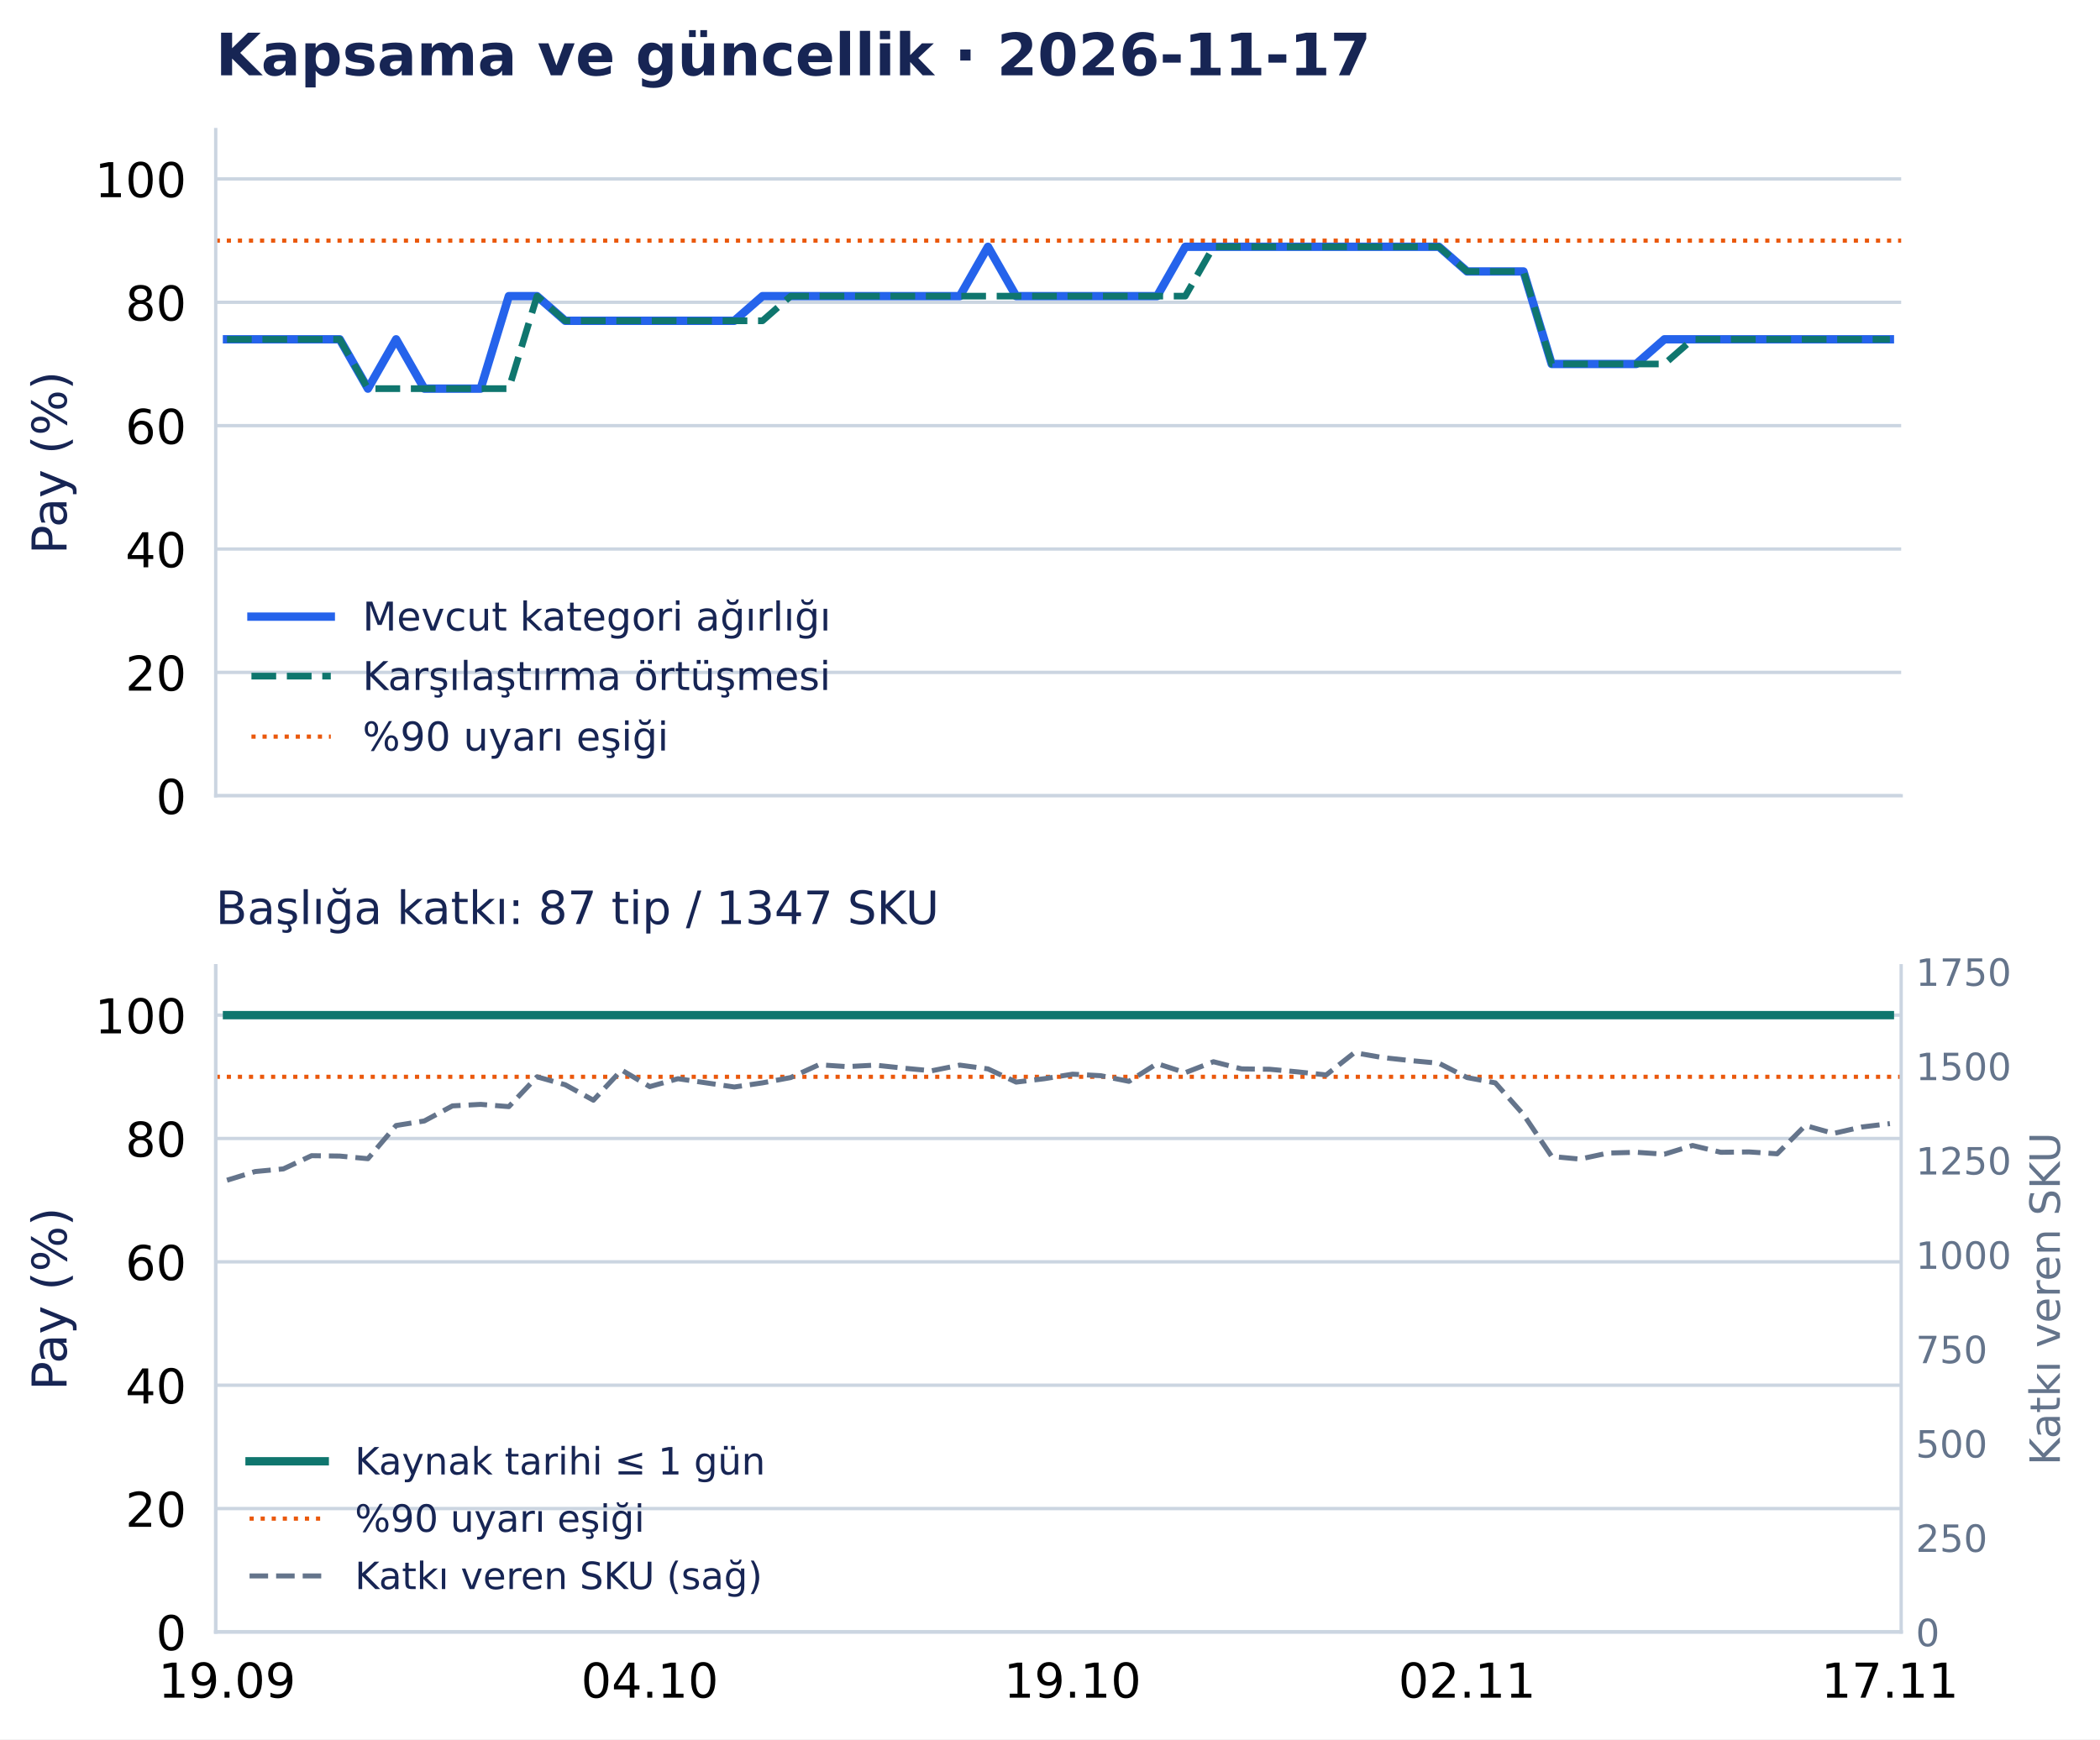
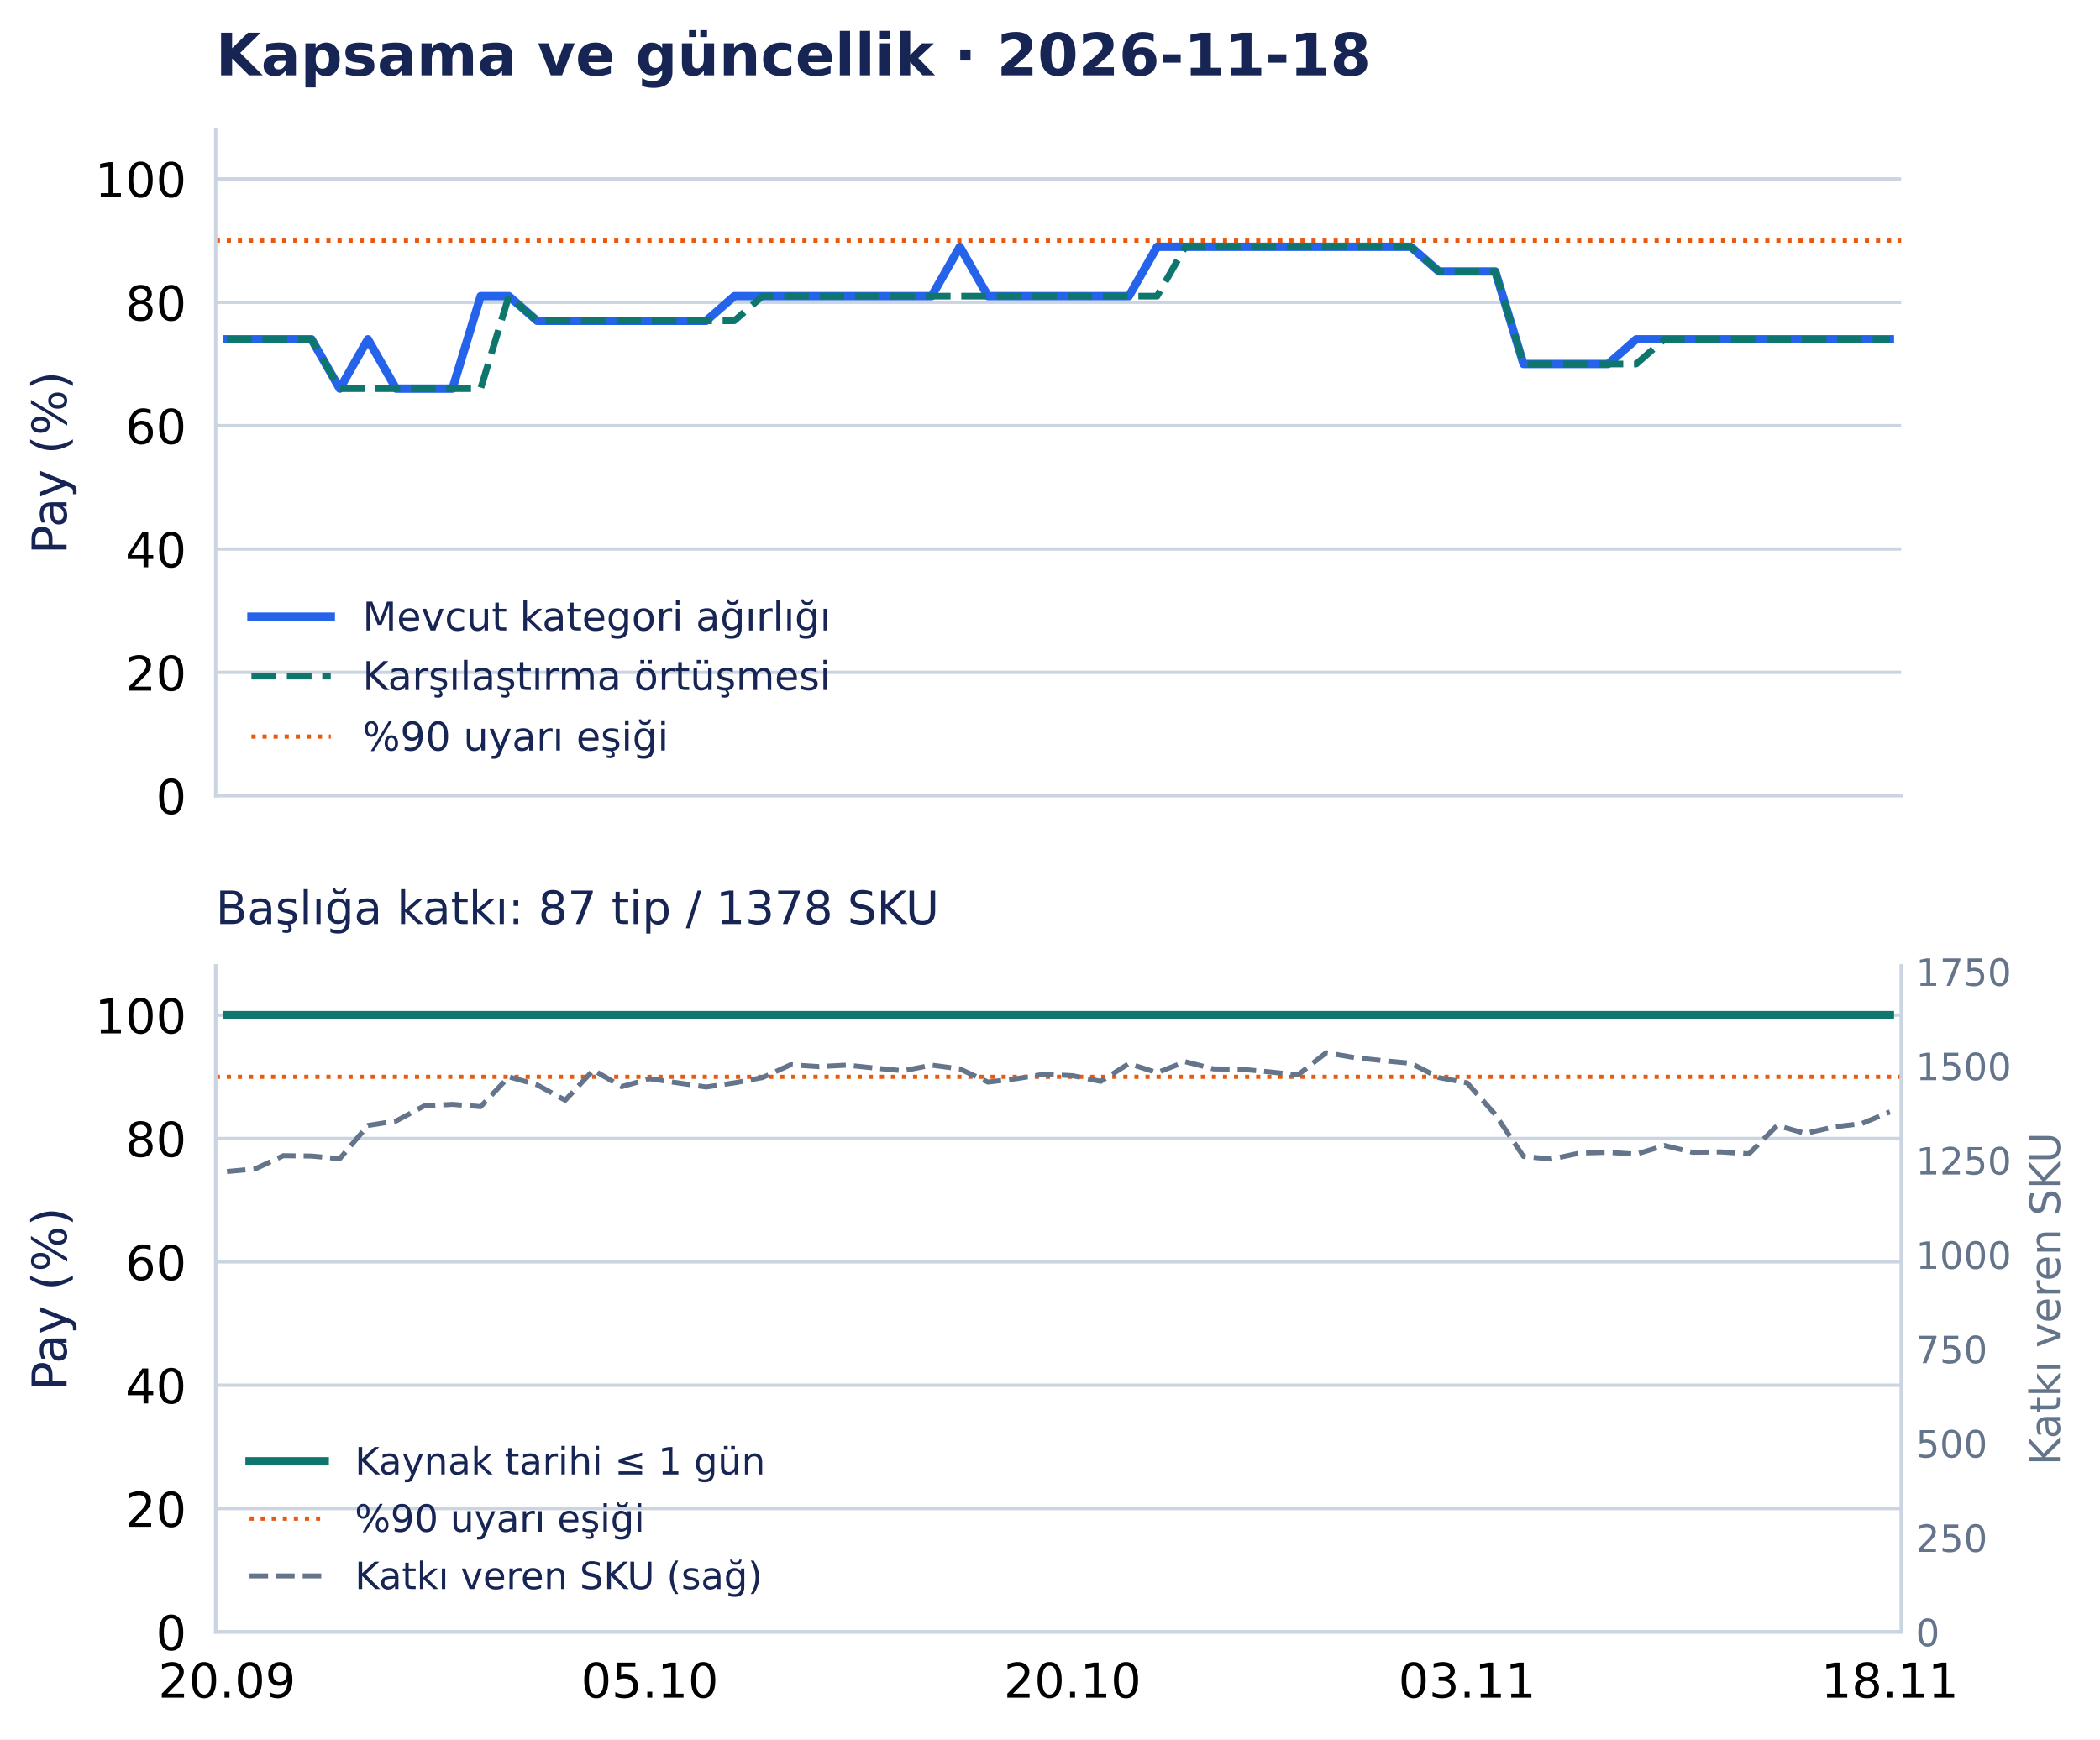
<svg xmlns="http://www.w3.org/2000/svg" width="502.794pt" height="416.535pt" viewBox="0 0 502.794 416.535" version="1.1">
  <defs>
    <style type="text/css">*{stroke-linejoin: round; stroke-linecap: butt}</style>
  </defs>
  <g id="figure_1">
    <g id="patch_1">
      <path d="M 0 416.535 L 502.794 416.535 L 502.794 0 L 0 0 z " style="fill: #ffffff" />
    </g>
    <g id="axes_1">
      <g id="patch_2">
        <path d="M 51.651 190.574 L 455.188 190.574 L 455.188 31.035 L 51.651 31.035 z " style="fill: #ffffff" />
      </g>
      <g id="matplotlib.axis_1">
        <g id="xtick_1">
          <g id="line2d_1" />
        </g>
        <g id="xtick_2">
          <g id="line2d_2" />
        </g>
        <g id="xtick_3">
          <g id="line2d_3" />
        </g>
        <g id="xtick_4">
          <g id="line2d_4" />
        </g>
        <g id="xtick_5">
          <g id="line2d_5" />
        </g>
      </g>
      <g id="matplotlib.axis_2">
        <g id="ytick_1">
          <g id="line2d_6">
            <path d="M 51.651 190.574 L 455.188 190.574 " clip-path="url(#p0e1365a26f)" style="fill: none; stroke: #cbd5e1; stroke-width: 0.8; stroke-linecap: square" />
          </g>
          <g id="line2d_7" />
          <g id="text_1">
            <text style="font-size: 11.5px; font-family: 'DejaVu Sans', 'Bitstream Vera Sans', 'Computer Modern Sans Serif', 'Lucida Grande', 'Verdana', 'Geneva', 'Lucid', 'Arial', 'Helvetica', 'Avant Garde', sans-serif; text-anchor: end" x="44.651" y="194.943" transform="rotate(-0 44.65062 194.9427)">0</text>
          </g>
        </g>
        <g id="ytick_2">
          <g id="line2d_8">
            <path d="M 51.651 161.03 L 455.188 161.03 " clip-path="url(#p0e1365a26f)" style="fill: none; stroke: #cbd5e1; stroke-width: 0.8; stroke-linecap: square" />
          </g>
          <g id="line2d_9" />
          <g id="text_2">
            <text style="font-size: 11.5px; font-family: 'DejaVu Sans', 'Bitstream Vera Sans', 'Computer Modern Sans Serif', 'Lucida Grande', 'Verdana', 'Geneva', 'Lucid', 'Arial', 'Helvetica', 'Avant Garde', sans-serif; text-anchor: end" x="44.651" y="165.398" transform="rotate(-0 44.65062 165.3983)">20</text>
          </g>
        </g>
        <g id="ytick_3">
          <g id="line2d_10">
            <path d="M 51.651 131.485 L 455.188 131.485 " clip-path="url(#p0e1365a26f)" style="fill: none; stroke: #cbd5e1; stroke-width: 0.8; stroke-linecap: square" />
          </g>
          <g id="line2d_11" />
          <g id="text_3">
            <text style="font-size: 11.5px; font-family: 'DejaVu Sans', 'Bitstream Vera Sans', 'Computer Modern Sans Serif', 'Lucida Grande', 'Verdana', 'Geneva', 'Lucid', 'Arial', 'Helvetica', 'Avant Garde', sans-serif; text-anchor: end" x="44.651" y="135.854" transform="rotate(-0 44.65062 135.854)">40</text>
          </g>
        </g>
        <g id="ytick_4">
          <g id="line2d_12">
            <path d="M 51.651 101.941 L 455.188 101.941 " clip-path="url(#p0e1365a26f)" style="fill: none; stroke: #cbd5e1; stroke-width: 0.8; stroke-linecap: square" />
          </g>
          <g id="line2d_13" />
          <g id="text_4">
            <text style="font-size: 11.5px; font-family: 'DejaVu Sans', 'Bitstream Vera Sans', 'Computer Modern Sans Serif', 'Lucida Grande', 'Verdana', 'Geneva', 'Lucid', 'Arial', 'Helvetica', 'Avant Garde', sans-serif; text-anchor: end" x="44.651" y="106.31" transform="rotate(-0 44.65062 106.3097)">60</text>
          </g>
        </g>
        <g id="ytick_5">
          <g id="line2d_14">
            <path d="M 51.651 72.397 L 455.188 72.397 " clip-path="url(#p0e1365a26f)" style="fill: none; stroke: #cbd5e1; stroke-width: 0.8; stroke-linecap: square" />
          </g>
          <g id="line2d_15" />
          <g id="text_5">
            <text style="font-size: 11.5px; font-family: 'DejaVu Sans', 'Bitstream Vera Sans', 'Computer Modern Sans Serif', 'Lucida Grande', 'Verdana', 'Geneva', 'Lucid', 'Arial', 'Helvetica', 'Avant Garde', sans-serif; text-anchor: end" x="44.651" y="76.765" transform="rotate(-0 44.65062 76.76539)">80</text>
          </g>
        </g>
        <g id="ytick_6">
          <g id="line2d_16">
            <path d="M 51.651 42.852 L 455.188 42.852 " clip-path="url(#p0e1365a26f)" style="fill: none; stroke: #cbd5e1; stroke-width: 0.8; stroke-linecap: square" />
          </g>
          <g id="line2d_17" />
          <g id="text_6">
            <text style="font-size: 11.5px; font-family: 'DejaVu Sans', 'Bitstream Vera Sans', 'Computer Modern Sans Serif', 'Lucida Grande', 'Verdana', 'Geneva', 'Lucid', 'Arial', 'Helvetica', 'Avant Garde', sans-serif; text-anchor: end" x="44.651" y="47.221" transform="rotate(-0 44.65062 47.22107)">100</text>
          </g>
        </g>
        <g id="text_7">
          <text style="font-size: 11.5px; font-family: 'DejaVu Sans', 'Bitstream Vera Sans', 'Computer Modern Sans Serif', 'Lucida Grande', 'Verdana', 'Geneva', 'Lucid', 'Arial', 'Helvetica', 'Avant Garde', sans-serif; text-anchor: middle; fill: #172554" x="15.937" y="110.804" transform="rotate(-90 15.93731 110.8044)">Pay (%)</text>
        </g>
      </g>
      <g id="line2d_18">
-         <path d="M 54.35 81.26 L 61.098 81.26 L 67.846 81.26 L 74.594 81.26 L 81.342 81.26 L 88.09 93.078 L 94.839 81.26 L 101.587 93.078 L 108.335 93.078 L 115.083 93.078 L 121.831 70.92 L 128.579 70.92 L 135.327 76.828 L 142.075 76.828 L 148.824 76.828 L 155.572 76.828 L 162.32 76.828 L 169.068 76.828 L 175.816 76.828 L 182.564 70.92 L 189.312 70.92 L 196.06 70.92 L 202.809 70.92 L 209.557 70.92 L 216.305 70.92 L 223.053 70.92 L 229.801 70.92 L 236.549 59.102 L 243.297 70.92 L 250.045 70.92 L 256.794 70.92 L 263.542 70.92 L 270.29 70.92 L 277.038 70.92 L 283.786 59.102 L 290.534 59.102 L 297.282 59.102 L 304.03 59.102 L 310.778 59.102 L 317.527 59.102 L 324.275 59.102 L 331.023 59.102 L 337.771 59.102 L 344.519 59.102 L 351.267 65.011 L 358.015 65.011 L 364.763 65.011 L 371.512 87.169 L 378.26 87.169 L 385.008 87.169 L 391.756 87.169 L 398.504 81.26 L 405.252 81.26 L 412 81.26 L 418.748 81.26 L 425.497 81.26 L 432.245 81.26 L 438.993 81.26 L 445.741 81.26 L 452.489 81.26 " clip-path="url(#p0e1365a26f)" style="fill: none; stroke: #2563eb; stroke-width: 2; stroke-linecap: square" />
+         <path d="M 54.35 81.26 L 61.098 81.26 L 67.846 81.26 L 74.594 81.26 L 81.342 93.078 L 88.09 81.26 L 94.839 93.078 L 101.587 93.078 L 108.335 93.078 L 115.083 70.92 L 121.831 70.92 L 128.579 76.828 L 135.327 76.828 L 142.075 76.828 L 148.824 76.828 L 155.572 76.828 L 162.32 76.828 L 169.068 76.828 L 175.816 70.92 L 182.564 70.92 L 189.312 70.92 L 196.06 70.92 L 202.809 70.92 L 209.557 70.92 L 216.305 70.92 L 223.053 70.92 L 229.801 59.102 L 236.549 70.92 L 243.297 70.92 L 250.045 70.92 L 256.794 70.92 L 263.542 70.92 L 270.29 70.92 L 277.038 59.102 L 283.786 59.102 L 290.534 59.102 L 297.282 59.102 L 304.03 59.102 L 310.778 59.102 L 317.527 59.102 L 324.275 59.102 L 331.023 59.102 L 337.771 59.102 L 344.519 65.011 L 351.267 65.011 L 358.015 65.011 L 364.763 87.169 L 371.512 87.169 L 378.26 87.169 L 385.008 87.169 L 391.756 81.26 L 398.504 81.26 L 405.252 81.26 L 412 81.26 L 418.748 81.26 L 425.497 81.26 L 432.245 81.26 L 438.993 81.26 L 445.741 81.26 L 452.489 81.26 " clip-path="url(#p0e1365a26f)" style="fill: none; stroke: #2563eb; stroke-width: 2; stroke-linecap: square" />
      </g>
      <g id="line2d_19">
-         <path d="M 54.35 81.26 L 61.098 81.26 L 67.846 81.26 L 74.594 81.26 L 81.342 81.26 L 88.09 93.078 L 94.839 93.078 L 101.587 93.078 L 108.335 93.078 L 115.083 93.078 L 121.831 93.078 L 128.579 70.92 L 135.327 76.828 L 142.075 76.828 L 148.824 76.828 L 155.572 76.828 L 162.32 76.828 L 169.068 76.828 L 175.816 76.828 L 182.564 76.828 L 189.312 70.92 L 196.06 70.92 L 202.809 70.92 L 209.557 70.92 L 216.305 70.92 L 223.053 70.92 L 229.801 70.92 L 236.549 70.92 L 243.297 70.92 L 250.045 70.92 L 256.794 70.92 L 263.542 70.92 L 270.29 70.92 L 277.038 70.92 L 283.786 70.92 L 290.534 59.102 L 297.282 59.102 L 304.03 59.102 L 310.778 59.102 L 317.527 59.102 L 324.275 59.102 L 331.023 59.102 L 337.771 59.102 L 344.519 59.102 L 351.267 65.011 L 358.015 65.011 L 364.763 65.011 L 371.512 87.169 L 378.26 87.169 L 385.008 87.169 L 391.756 87.169 L 398.504 87.169 L 405.252 81.26 L 412 81.26 L 418.748 81.26 L 425.497 81.26 L 432.245 81.26 L 438.993 81.26 L 445.741 81.26 L 452.489 81.26 " clip-path="url(#p0e1365a26f)" style="fill: none; stroke-dasharray: 5.92,2.56; stroke-dashoffset: 0; stroke: #0f766e; stroke-width: 1.6" />
+         <path d="M 54.35 81.26 L 61.098 81.26 L 67.846 81.26 L 74.594 81.26 L 81.342 93.078 L 88.09 93.078 L 94.839 93.078 L 101.587 93.078 L 108.335 93.078 L 115.083 93.078 L 121.831 70.92 L 128.579 76.828 L 135.327 76.828 L 142.075 76.828 L 148.824 76.828 L 155.572 76.828 L 162.32 76.828 L 169.068 76.828 L 175.816 76.828 L 182.564 70.92 L 189.312 70.92 L 196.06 70.92 L 202.809 70.92 L 209.557 70.92 L 216.305 70.92 L 223.053 70.92 L 229.801 70.92 L 236.549 70.92 L 243.297 70.92 L 250.045 70.92 L 256.794 70.92 L 263.542 70.92 L 270.29 70.92 L 277.038 70.92 L 283.786 59.102 L 290.534 59.102 L 297.282 59.102 L 304.03 59.102 L 310.778 59.102 L 317.527 59.102 L 324.275 59.102 L 331.023 59.102 L 337.771 59.102 L 344.519 65.011 L 351.267 65.011 L 358.015 65.011 L 364.763 87.169 L 371.512 87.169 L 378.26 87.169 L 385.008 87.169 L 391.756 87.169 L 398.504 81.26 L 405.252 81.26 L 412 81.26 L 418.748 81.26 L 425.497 81.26 L 432.245 81.26 L 438.993 81.26 L 445.741 81.26 L 452.489 81.26 " clip-path="url(#p0e1365a26f)" style="fill: none; stroke-dasharray: 5.92,2.56; stroke-dashoffset: 0; stroke: #0f766e; stroke-width: 1.6" />
      </g>
      <g id="line2d_20">
        <path d="M 51.651 57.625 L 455.188 57.625 " clip-path="url(#p0e1365a26f)" style="fill: none; stroke-dasharray: 1,1.65; stroke-dashoffset: 0; stroke: #ea580c" />
      </g>
      <g id="patch_3">
        <path d="M 51.651 190.574 L 51.651 31.035 " style="fill: none; stroke: #cbd5e1; stroke-width: 0.8; stroke-linejoin: miter; stroke-linecap: square" />
      </g>
      <g id="patch_4">
        <path d="M 51.651 190.574 L 455.188 190.574 " style="fill: none; stroke: #cbd5e1; stroke-width: 0.8; stroke-linejoin: miter; stroke-linecap: square" />
      </g>
      <g id="text_8">
-         <text style="font-weight: 700; font-size: 14px; font-family: 'DejaVu Sans', 'Bitstream Vera Sans', 'Computer Modern Sans Serif', 'Lucida Grande', 'Verdana', 'Geneva', 'Lucid', 'Arial', 'Helvetica', 'Avant Garde', sans-serif; text-anchor: start; fill: #172554" x="51.651" y="18.035" transform="rotate(-0 51.65062 18.03469)">Kapsama ve güncellik · 2026-11-17</text>
+         <text style="font-weight: 700; font-size: 14px; font-family: 'DejaVu Sans', 'Bitstream Vera Sans', 'Computer Modern Sans Serif', 'Lucida Grande', 'Verdana', 'Geneva', 'Lucid', 'Arial', 'Helvetica', 'Avant Garde', sans-serif; text-anchor: start; fill: #172554" x="51.651" y="18.035" transform="rotate(-0 51.65062 18.03469)">Kapsama ve güncellik · 2026-11-18</text>
      </g>
      <g id="legend_1">
        <g id="line2d_21">
          <path d="M 60.201 147.675 L 69.701 147.675 L 79.201 147.675 " style="fill: none; stroke: #2563eb; stroke-width: 2; stroke-linecap: square" />
        </g>
        <g id="text_9">
          <text style="font-size: 9.5px; font-family: 'DejaVu Sans', 'Bitstream Vera Sans', 'Computer Modern Sans Serif', 'Lucida Grande', 'Verdana', 'Geneva', 'Lucid', 'Arial', 'Helvetica', 'Avant Garde', sans-serif; text-anchor: start; fill: #172554" x="86.801" y="151" transform="rotate(-0 86.80062 150.9998)">Mevcut kategori ağırlığı</text>
        </g>
        <g id="line2d_22">
          <path d="M 60.201 161.926 L 69.701 161.926 L 79.201 161.926 " style="fill: none; stroke-dasharray: 5.92,2.56; stroke-dashoffset: 0; stroke: #0f766e; stroke-width: 1.6" />
        </g>
        <g id="text_10">
          <text style="font-size: 9.5px; font-family: 'DejaVu Sans', 'Bitstream Vera Sans', 'Computer Modern Sans Serif', 'Lucida Grande', 'Verdana', 'Geneva', 'Lucid', 'Arial', 'Helvetica', 'Avant Garde', sans-serif; text-anchor: start; fill: #172554" x="86.801" y="165.251" transform="rotate(-0 86.80062 165.2506)">Karşılaştırma örtüşmesi</text>
        </g>
        <g id="line2d_23">
          <path d="M 60.201 176.417 L 69.701 176.417 L 79.201 176.417 " style="fill: none; stroke-dasharray: 1,1.65; stroke-dashoffset: 0; stroke: #ea580c" />
        </g>
        <g id="text_11">
          <text style="font-size: 9.5px; font-family: 'DejaVu Sans', 'Bitstream Vera Sans', 'Computer Modern Sans Serif', 'Lucida Grande', 'Verdana', 'Geneva', 'Lucid', 'Arial', 'Helvetica', 'Avant Garde', sans-serif; text-anchor: start; fill: #172554" x="86.801" y="179.742" transform="rotate(-0 86.80062 179.7418)">%90 uyarı eşiği</text>
        </g>
      </g>
    </g>
    <g id="axes_2">
      <g id="patch_5">
        <path d="M 51.651 390.835 L 455.188 390.835 L 455.188 231.295 L 51.651 231.295 z " style="fill: #ffffff" />
      </g>
      <g id="matplotlib.axis_3">
        <g id="xtick_6">
          <g id="line2d_24" />
          <g id="text_12">
-             <text style="font-size: 11.5px; font-family: 'DejaVu Sans', 'Bitstream Vera Sans', 'Computer Modern Sans Serif', 'Lucida Grande', 'Verdana', 'Geneva', 'Lucid', 'Arial', 'Helvetica', 'Avant Garde', sans-serif; text-anchor: middle" x="54.35" y="406.572" transform="rotate(-0 54.34987 406.572)">19.09</text>
+             <text style="font-size: 11.5px; font-family: 'DejaVu Sans', 'Bitstream Vera Sans', 'Computer Modern Sans Serif', 'Lucida Grande', 'Verdana', 'Geneva', 'Lucid', 'Arial', 'Helvetica', 'Avant Garde', sans-serif; text-anchor: middle" x="54.35" y="406.572" transform="rotate(-0 54.34987 406.572)">20.09</text>
          </g>
        </g>
        <g id="xtick_7">
          <g id="line2d_25" />
          <g id="text_13">
-             <text style="font-size: 11.5px; font-family: 'DejaVu Sans', 'Bitstream Vera Sans', 'Computer Modern Sans Serif', 'Lucida Grande', 'Verdana', 'Geneva', 'Lucid', 'Arial', 'Helvetica', 'Avant Garde', sans-serif; text-anchor: middle" x="155.572" y="406.572" transform="rotate(-0 155.5717 406.572)">04.10</text>
+             <text style="font-size: 11.5px; font-family: 'DejaVu Sans', 'Bitstream Vera Sans', 'Computer Modern Sans Serif', 'Lucida Grande', 'Verdana', 'Geneva', 'Lucid', 'Arial', 'Helvetica', 'Avant Garde', sans-serif; text-anchor: middle" x="155.572" y="406.572" transform="rotate(-0 155.5717 406.572)">05.10</text>
          </g>
        </g>
        <g id="xtick_8">
          <g id="line2d_26" />
          <g id="text_14">
-             <text style="font-size: 11.5px; font-family: 'DejaVu Sans', 'Bitstream Vera Sans', 'Computer Modern Sans Serif', 'Lucida Grande', 'Verdana', 'Geneva', 'Lucid', 'Arial', 'Helvetica', 'Avant Garde', sans-serif; text-anchor: middle" x="256.794" y="406.572" transform="rotate(-0 256.7935 406.572)">19.10</text>
+             <text style="font-size: 11.5px; font-family: 'DejaVu Sans', 'Bitstream Vera Sans', 'Computer Modern Sans Serif', 'Lucida Grande', 'Verdana', 'Geneva', 'Lucid', 'Arial', 'Helvetica', 'Avant Garde', sans-serif; text-anchor: middle" x="256.794" y="406.572" transform="rotate(-0 256.7935 406.572)">20.10</text>
          </g>
        </g>
        <g id="xtick_9">
          <g id="line2d_27" />
          <g id="text_15">
-             <text style="font-size: 11.5px; font-family: 'DejaVu Sans', 'Bitstream Vera Sans', 'Computer Modern Sans Serif', 'Lucida Grande', 'Verdana', 'Geneva', 'Lucid', 'Arial', 'Helvetica', 'Avant Garde', sans-serif; text-anchor: middle" x="351.267" y="406.572" transform="rotate(-0 351.2672 406.572)">02.11</text>
+             <text style="font-size: 11.5px; font-family: 'DejaVu Sans', 'Bitstream Vera Sans', 'Computer Modern Sans Serif', 'Lucida Grande', 'Verdana', 'Geneva', 'Lucid', 'Arial', 'Helvetica', 'Avant Garde', sans-serif; text-anchor: middle" x="351.267" y="406.572" transform="rotate(-0 351.2672 406.572)">03.11</text>
          </g>
        </g>
        <g id="xtick_10">
          <g id="line2d_28" />
          <g id="text_16">
-             <text style="font-size: 11.5px; font-family: 'DejaVu Sans', 'Bitstream Vera Sans', 'Computer Modern Sans Serif', 'Lucida Grande', 'Verdana', 'Geneva', 'Lucid', 'Arial', 'Helvetica', 'Avant Garde', sans-serif; text-anchor: middle" x="452.489" y="406.572" transform="rotate(-0 452.489 406.572)">17.11</text>
+             <text style="font-size: 11.5px; font-family: 'DejaVu Sans', 'Bitstream Vera Sans', 'Computer Modern Sans Serif', 'Lucida Grande', 'Verdana', 'Geneva', 'Lucid', 'Arial', 'Helvetica', 'Avant Garde', sans-serif; text-anchor: middle" x="452.489" y="406.572" transform="rotate(-0 452.489 406.572)">18.11</text>
          </g>
        </g>
      </g>
      <g id="matplotlib.axis_4">
        <g id="ytick_7">
          <g id="line2d_29">
            <path d="M 51.651 390.835 L 455.188 390.835 " clip-path="url(#pd502d77126)" style="fill: none; stroke: #cbd5e1; stroke-width: 0.8; stroke-linecap: square" />
          </g>
          <g id="line2d_30" />
          <g id="text_17">
            <text style="font-size: 11.5px; font-family: 'DejaVu Sans', 'Bitstream Vera Sans', 'Computer Modern Sans Serif', 'Lucida Grande', 'Verdana', 'Geneva', 'Lucid', 'Arial', 'Helvetica', 'Avant Garde', sans-serif; text-anchor: end" x="44.651" y="395.203" transform="rotate(-0 44.65062 395.2033)">0</text>
          </g>
        </g>
        <g id="ytick_8">
          <g id="line2d_31">
            <path d="M 51.651 361.29 L 455.188 361.29 " clip-path="url(#pd502d77126)" style="fill: none; stroke: #cbd5e1; stroke-width: 0.8; stroke-linecap: square" />
          </g>
          <g id="line2d_32" />
          <g id="text_18">
            <text style="font-size: 11.5px; font-family: 'DejaVu Sans', 'Bitstream Vera Sans', 'Computer Modern Sans Serif', 'Lucida Grande', 'Verdana', 'Geneva', 'Lucid', 'Arial', 'Helvetica', 'Avant Garde', sans-serif; text-anchor: end" x="44.651" y="365.659" transform="rotate(-0 44.65062 365.659)">20</text>
          </g>
        </g>
        <g id="ytick_9">
          <g id="line2d_33">
            <path d="M 51.651 331.746 L 455.188 331.746 " clip-path="url(#pd502d77126)" style="fill: none; stroke: #cbd5e1; stroke-width: 0.8; stroke-linecap: square" />
          </g>
          <g id="line2d_34" />
          <g id="text_19">
            <text style="font-size: 11.5px; font-family: 'DejaVu Sans', 'Bitstream Vera Sans', 'Computer Modern Sans Serif', 'Lucida Grande', 'Verdana', 'Geneva', 'Lucid', 'Arial', 'Helvetica', 'Avant Garde', sans-serif; text-anchor: end" x="44.651" y="336.115" transform="rotate(-0 44.65062 336.1147)">40</text>
          </g>
        </g>
        <g id="ytick_10">
          <g id="line2d_35">
            <path d="M 51.651 302.202 L 455.188 302.202 " clip-path="url(#pd502d77126)" style="fill: none; stroke: #cbd5e1; stroke-width: 0.8; stroke-linecap: square" />
          </g>
          <g id="line2d_36" />
          <g id="text_20">
            <text style="font-size: 11.5px; font-family: 'DejaVu Sans', 'Bitstream Vera Sans', 'Computer Modern Sans Serif', 'Lucida Grande', 'Verdana', 'Geneva', 'Lucid', 'Arial', 'Helvetica', 'Avant Garde', sans-serif; text-anchor: end" x="44.651" y="306.57" transform="rotate(-0 44.65062 306.5704)">60</text>
          </g>
        </g>
        <g id="ytick_11">
          <g id="line2d_37">
            <path d="M 51.651 272.657 L 455.188 272.657 " clip-path="url(#pd502d77126)" style="fill: none; stroke: #cbd5e1; stroke-width: 0.8; stroke-linecap: square" />
          </g>
          <g id="line2d_38" />
          <g id="text_21">
            <text style="font-size: 11.5px; font-family: 'DejaVu Sans', 'Bitstream Vera Sans', 'Computer Modern Sans Serif', 'Lucida Grande', 'Verdana', 'Geneva', 'Lucid', 'Arial', 'Helvetica', 'Avant Garde', sans-serif; text-anchor: end" x="44.651" y="277.026" transform="rotate(-0 44.65062 277.0261)">80</text>
          </g>
        </g>
        <g id="ytick_12">
          <g id="line2d_39">
            <path d="M 51.651 243.113 L 455.188 243.113 " clip-path="url(#pd502d77126)" style="fill: none; stroke: #cbd5e1; stroke-width: 0.8; stroke-linecap: square" />
          </g>
          <g id="line2d_40" />
          <g id="text_22">
            <text style="font-size: 11.5px; font-family: 'DejaVu Sans', 'Bitstream Vera Sans', 'Computer Modern Sans Serif', 'Lucida Grande', 'Verdana', 'Geneva', 'Lucid', 'Arial', 'Helvetica', 'Avant Garde', sans-serif; text-anchor: end" x="44.651" y="247.482" transform="rotate(-0 44.65062 247.4817)">100</text>
          </g>
        </g>
        <g id="text_23">
          <text style="font-size: 11.5px; font-family: 'DejaVu Sans', 'Bitstream Vera Sans', 'Computer Modern Sans Serif', 'Lucida Grande', 'Verdana', 'Geneva', 'Lucid', 'Arial', 'Helvetica', 'Avant Garde', sans-serif; text-anchor: middle; fill: #172554" x="15.937" y="311.065" transform="rotate(-90 15.93731 311.065)">Pay (%)</text>
        </g>
      </g>
      <g id="line2d_41">
        <path d="M 54.35 243.113 L 61.098 243.113 L 67.846 243.113 L 74.594 243.113 L 81.342 243.113 L 88.09 243.113 L 94.839 243.113 L 101.587 243.113 L 108.335 243.113 L 115.083 243.113 L 121.831 243.113 L 128.579 243.113 L 135.327 243.113 L 142.075 243.113 L 148.824 243.113 L 155.572 243.113 L 162.32 243.113 L 169.068 243.113 L 175.816 243.113 L 182.564 243.113 L 189.312 243.113 L 196.06 243.113 L 202.809 243.113 L 209.557 243.113 L 216.305 243.113 L 223.053 243.113 L 229.801 243.113 L 236.549 243.113 L 243.297 243.113 L 250.045 243.113 L 256.794 243.113 L 263.542 243.113 L 270.29 243.113 L 277.038 243.113 L 283.786 243.113 L 290.534 243.113 L 297.282 243.113 L 304.03 243.113 L 310.778 243.113 L 317.527 243.113 L 324.275 243.113 L 331.023 243.113 L 337.771 243.113 L 344.519 243.113 L 351.267 243.113 L 358.015 243.113 L 364.763 243.113 L 371.512 243.113 L 378.26 243.113 L 385.008 243.113 L 391.756 243.113 L 398.504 243.113 L 405.252 243.113 L 412 243.113 L 418.748 243.113 L 425.497 243.113 L 432.245 243.113 L 438.993 243.113 L 445.741 243.113 L 452.489 243.113 " clip-path="url(#pd502d77126)" style="fill: none; stroke: #0f766e; stroke-width: 2; stroke-linecap: square" />
      </g>
      <g id="line2d_42">
        <path d="M 51.651 257.885 L 455.188 257.885 " clip-path="url(#pd502d77126)" style="fill: none; stroke-dasharray: 1,1.65; stroke-dashoffset: 0; stroke: #ea580c" />
      </g>
      <g id="patch_6">
        <path d="M 51.651 390.835 L 51.651 231.295 " style="fill: none; stroke: #cbd5e1; stroke-width: 0.8; stroke-linejoin: miter; stroke-linecap: square" />
      </g>
      <g id="patch_7">
        <path d="M 51.651 390.835 L 455.188 390.835 " style="fill: none; stroke: #cbd5e1; stroke-width: 0.8; stroke-linejoin: miter; stroke-linecap: square" />
      </g>
      <g id="text_24">
-         <text style="font-size: 11px; font-family: 'DejaVu Sans', 'Bitstream Vera Sans', 'Computer Modern Sans Serif', 'Lucida Grande', 'Verdana', 'Geneva', 'Lucid', 'Arial', 'Helvetica', 'Avant Garde', sans-serif; text-anchor: start; fill: #172554" x="51.651" y="221.295" transform="rotate(-0 51.65062 221.2954)">Başlığa katkı: 87 tip / 1347 SKU</text>
+         <text style="font-size: 11px; font-family: 'DejaVu Sans', 'Bitstream Vera Sans', 'Computer Modern Sans Serif', 'Lucida Grande', 'Verdana', 'Geneva', 'Lucid', 'Arial', 'Helvetica', 'Avant Garde', sans-serif; text-anchor: start; fill: #172554" x="51.651" y="221.295" transform="rotate(-0 51.65062 221.2954)">Başlığa katkı: 87 tip / 1378 SKU</text>
      </g>
      <g id="legend_2">
        <g id="line2d_43">
          <path d="M 59.751 349.966 L 68.751 349.966 L 77.751 349.966 " style="fill: none; stroke: #0f766e; stroke-width: 2; stroke-linecap: square" />
        </g>
        <g id="text_25">
          <text style="font-size: 9px; font-family: 'DejaVu Sans', 'Bitstream Vera Sans', 'Computer Modern Sans Serif', 'Lucida Grande', 'Verdana', 'Geneva', 'Lucid', 'Arial', 'Helvetica', 'Avant Garde', sans-serif; text-anchor: start; fill: #172554" x="84.951" y="353.116" transform="rotate(-0 84.95063 353.1155)">Kaynak tarihi ≤ 1 gün</text>
        </g>
        <g id="line2d_44">
          <path d="M 59.751 363.694 L 68.751 363.694 L 77.751 363.694 " style="fill: none; stroke-dasharray: 1,1.65; stroke-dashoffset: 0; stroke: #ea580c" />
        </g>
        <g id="text_26">
          <text style="font-size: 9px; font-family: 'DejaVu Sans', 'Bitstream Vera Sans', 'Computer Modern Sans Serif', 'Lucida Grande', 'Verdana', 'Geneva', 'Lucid', 'Arial', 'Helvetica', 'Avant Garde', sans-serif; text-anchor: start; fill: #172554" x="84.951" y="366.844" transform="rotate(-0 84.95063 366.8441)">%90 uyarı eşiği</text>
        </g>
        <g id="line2d_45">
          <path d="M 59.751 377.423 L 68.751 377.423 L 77.751 377.423 " style="fill: none; stroke-dasharray: 4.44,1.92; stroke-dashoffset: 0; stroke: #64748b; stroke-width: 1.2" />
        </g>
        <g id="text_27">
          <text style="font-size: 9px; font-family: 'DejaVu Sans', 'Bitstream Vera Sans', 'Computer Modern Sans Serif', 'Lucida Grande', 'Verdana', 'Geneva', 'Lucid', 'Arial', 'Helvetica', 'Avant Garde', sans-serif; text-anchor: start; fill: #172554" x="84.951" y="380.573" transform="rotate(-0 84.95063 380.5726)">Katkı veren SKU (sağ)</text>
        </g>
      </g>
    </g>
    <g id="axes_3">
      <g id="matplotlib.axis_5">
        <g id="ytick_13">
          <g id="line2d_46" />
          <g id="text_28">
            <text style="font-size: 9px; font-family: 'DejaVu Sans', 'Bitstream Vera Sans', 'Computer Modern Sans Serif', 'Lucida Grande', 'Verdana', 'Geneva', 'Lucid', 'Arial', 'Helvetica', 'Avant Garde', sans-serif; text-anchor: start; fill: #64748b" x="458.688" y="394.254" transform="rotate(-0 458.6883 394.2536)">0</text>
          </g>
        </g>
        <g id="ytick_14">
          <g id="line2d_47" />
          <g id="text_29">
            <text style="font-size: 9px; font-family: 'DejaVu Sans', 'Bitstream Vera Sans', 'Computer Modern Sans Serif', 'Lucida Grande', 'Verdana', 'Geneva', 'Lucid', 'Arial', 'Helvetica', 'Avant Garde', sans-serif; text-anchor: start; fill: #64748b" x="458.688" y="371.659" transform="rotate(-0 458.6883 371.6592)">250</text>
          </g>
        </g>
        <g id="ytick_15">
          <g id="line2d_48" />
          <g id="text_30">
            <text style="font-size: 9px; font-family: 'DejaVu Sans', 'Bitstream Vera Sans', 'Computer Modern Sans Serif', 'Lucida Grande', 'Verdana', 'Geneva', 'Lucid', 'Arial', 'Helvetica', 'Avant Garde', sans-serif; text-anchor: start; fill: #64748b" x="458.688" y="349.065" transform="rotate(-0 458.6883 349.0648)">500</text>
          </g>
        </g>
        <g id="ytick_16">
          <g id="line2d_49" />
          <g id="text_31">
            <text style="font-size: 9px; font-family: 'DejaVu Sans', 'Bitstream Vera Sans', 'Computer Modern Sans Serif', 'Lucida Grande', 'Verdana', 'Geneva', 'Lucid', 'Arial', 'Helvetica', 'Avant Garde', sans-serif; text-anchor: start; fill: #64748b" x="458.688" y="326.47" transform="rotate(-0 458.6883 326.4703)">750</text>
          </g>
        </g>
        <g id="ytick_17">
          <g id="line2d_50" />
          <g id="text_32">
            <text style="font-size: 9px; font-family: 'DejaVu Sans', 'Bitstream Vera Sans', 'Computer Modern Sans Serif', 'Lucida Grande', 'Verdana', 'Geneva', 'Lucid', 'Arial', 'Helvetica', 'Avant Garde', sans-serif; text-anchor: start; fill: #64748b" x="458.688" y="303.876" transform="rotate(-0 458.6883 303.8759)">1000</text>
          </g>
        </g>
        <g id="ytick_18">
          <g id="line2d_51" />
          <g id="text_33">
            <text style="font-size: 9px; font-family: 'DejaVu Sans', 'Bitstream Vera Sans', 'Computer Modern Sans Serif', 'Lucida Grande', 'Verdana', 'Geneva', 'Lucid', 'Arial', 'Helvetica', 'Avant Garde', sans-serif; text-anchor: start; fill: #64748b" x="458.688" y="281.281" transform="rotate(-0 458.6883 281.2814)">1250</text>
          </g>
        </g>
        <g id="ytick_19">
          <g id="line2d_52" />
          <g id="text_34">
            <text style="font-size: 9px; font-family: 'DejaVu Sans', 'Bitstream Vera Sans', 'Computer Modern Sans Serif', 'Lucida Grande', 'Verdana', 'Geneva', 'Lucid', 'Arial', 'Helvetica', 'Avant Garde', sans-serif; text-anchor: start; fill: #64748b" x="458.688" y="258.687" transform="rotate(-0 458.6883 258.687)">1500</text>
          </g>
        </g>
        <g id="ytick_20">
          <g id="line2d_53" />
          <g id="text_35">
            <text style="font-size: 9px; font-family: 'DejaVu Sans', 'Bitstream Vera Sans', 'Computer Modern Sans Serif', 'Lucida Grande', 'Verdana', 'Geneva', 'Lucid', 'Arial', 'Helvetica', 'Avant Garde', sans-serif; text-anchor: start; fill: #64748b" x="458.688" y="236.093" transform="rotate(-0 458.6883 236.0926)">1750</text>
          </g>
        </g>
        <g id="text_36">
          <text style="font-size: 10px; font-family: 'DejaVu Sans', 'Bitstream Vera Sans', 'Computer Modern Sans Serif', 'Lucida Grande', 'Verdana', 'Geneva', 'Lucid', 'Arial', 'Helvetica', 'Avant Garde', sans-serif; text-anchor: middle; fill: #64748b" x="493.192" y="311.065" transform="rotate(-90 493.1917 311.065)">Katkı veren SKU</text>
        </g>
      </g>
      <g id="line2d_54">
-         <path d="M 54.35 282.653 L 61.098 280.574 L 67.846 279.941 L 74.594 276.778 L 81.342 276.868 L 88.09 277.501 L 94.839 269.548 L 101.587 268.463 L 108.335 264.848 L 115.083 264.487 L 121.831 265.029 L 128.579 257.889 L 135.327 259.787 L 142.075 263.492 L 148.824 256.262 L 155.572 260.239 L 162.32 258.341 L 169.068 259.335 L 175.816 260.329 L 182.564 259.335 L 189.312 258.07 L 196.06 254.997 L 202.809 255.449 L 209.557 255.087 L 216.305 255.81 L 223.053 256.443 L 229.801 255.087 L 236.549 255.991 L 243.297 259.154 L 250.045 258.341 L 256.794 257.256 L 263.542 257.618 L 270.29 258.974 L 277.038 254.726 L 283.786 256.895 L 290.534 254.274 L 297.282 255.991 L 304.03 256.081 L 310.778 256.714 L 317.527 257.437 L 324.275 252.105 L 331.023 253.28 L 337.771 254.003 L 344.519 254.635 L 351.267 258.07 L 358.015 259.335 L 364.763 266.927 L 371.512 276.959 L 378.26 277.591 L 385.008 276.145 L 391.756 275.965 L 398.504 276.416 L 405.252 274.338 L 412 275.965 L 418.748 275.874 L 425.497 276.326 L 432.245 269.548 L 438.993 271.446 L 445.741 269.909 L 452.489 269.096 " clip-path="url(#pd502d77126)" style="fill: none; stroke-dasharray: 4.44,1.92; stroke-dashoffset: 0; stroke: #64748b; stroke-width: 1.2" />
+         <path d="M 54.35 280.574 L 61.098 279.941 L 67.846 276.778 L 74.594 276.868 L 81.342 277.501 L 88.09 269.548 L 94.839 268.463 L 101.587 264.848 L 108.335 264.487 L 115.083 265.029 L 121.831 257.889 L 128.579 259.787 L 135.327 263.492 L 142.075 256.262 L 148.824 260.239 L 155.572 258.341 L 162.32 259.335 L 169.068 260.329 L 175.816 259.335 L 182.564 258.07 L 189.312 254.997 L 196.06 255.449 L 202.809 255.087 L 209.557 255.81 L 216.305 256.443 L 223.053 255.087 L 229.801 255.991 L 236.549 259.154 L 243.297 258.341 L 250.045 257.256 L 256.794 257.618 L 263.542 258.974 L 270.29 254.726 L 277.038 256.895 L 283.786 254.274 L 290.534 255.991 L 297.282 256.081 L 304.03 256.714 L 310.778 257.437 L 317.527 252.105 L 324.275 253.28 L 331.023 254.003 L 337.771 254.635 L 344.519 258.07 L 351.267 259.335 L 358.015 266.927 L 364.763 276.959 L 371.512 277.591 L 378.26 276.145 L 385.008 275.965 L 391.756 276.416 L 398.504 274.338 L 405.252 275.965 L 412 275.874 L 418.748 276.326 L 425.497 269.548 L 432.245 271.446 L 438.993 269.909 L 445.741 269.096 L 452.489 266.294 " clip-path="url(#pd502d77126)" style="fill: none; stroke-dasharray: 4.44,1.92; stroke-dashoffset: 0; stroke: #64748b; stroke-width: 1.2" />
      </g>
      <g id="patch_8">
        <path d="M 51.651 390.835 L 51.651 231.295 " style="fill: none; stroke: #cbd5e1; stroke-width: 0.8; stroke-linejoin: miter; stroke-linecap: square" />
      </g>
      <g id="patch_9">
        <path d="M 455.188 390.835 L 455.188 231.295 " style="fill: none; stroke: #cbd5e1; stroke-width: 0.8; stroke-linejoin: miter; stroke-linecap: square" />
      </g>
      <g id="patch_10">
        <path d="M 51.651 390.835 L 455.188 390.835 " style="fill: none; stroke: #cbd5e1; stroke-width: 0.8; stroke-linejoin: miter; stroke-linecap: square" />
      </g>
    </g>
  </g>
  <defs>
    <clipPath id="p0e1365a26f">
      <rect x="51.651" y="31.035" width="403.538" height="159.539" />
    </clipPath>
    <clipPath id="pd502d77126">
      <rect x="51.651" y="231.295" width="403.538" height="159.539" />
    </clipPath>
  </defs>
</svg>
